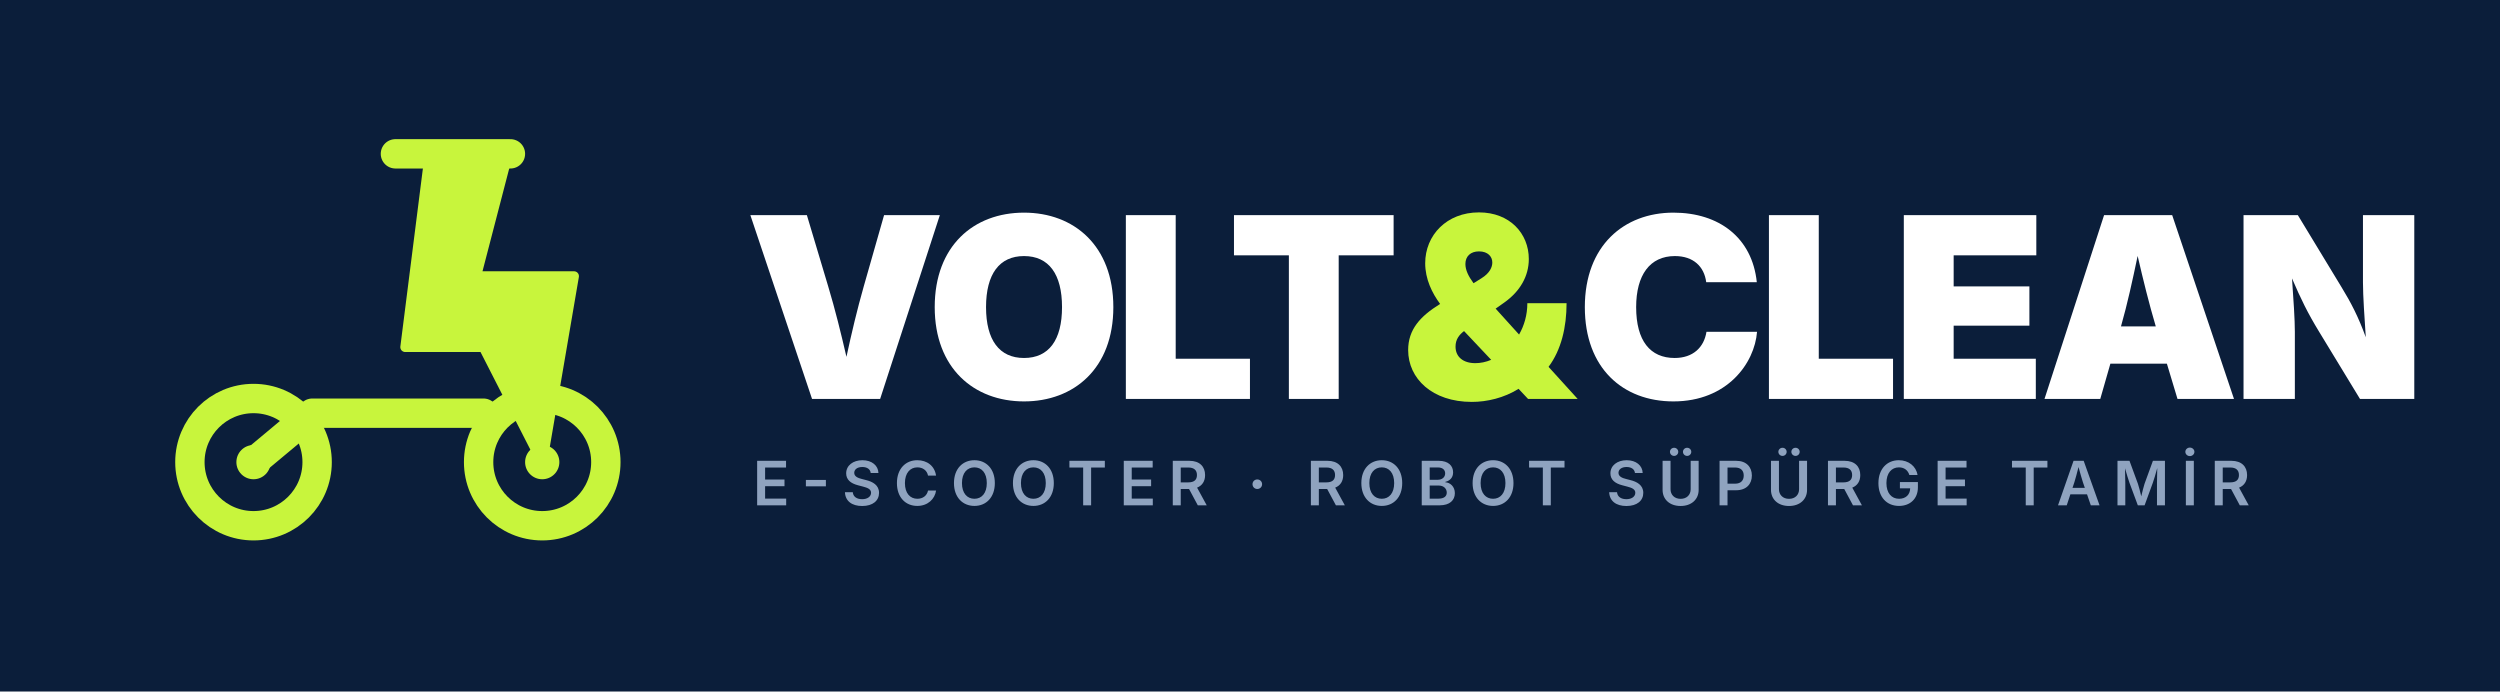
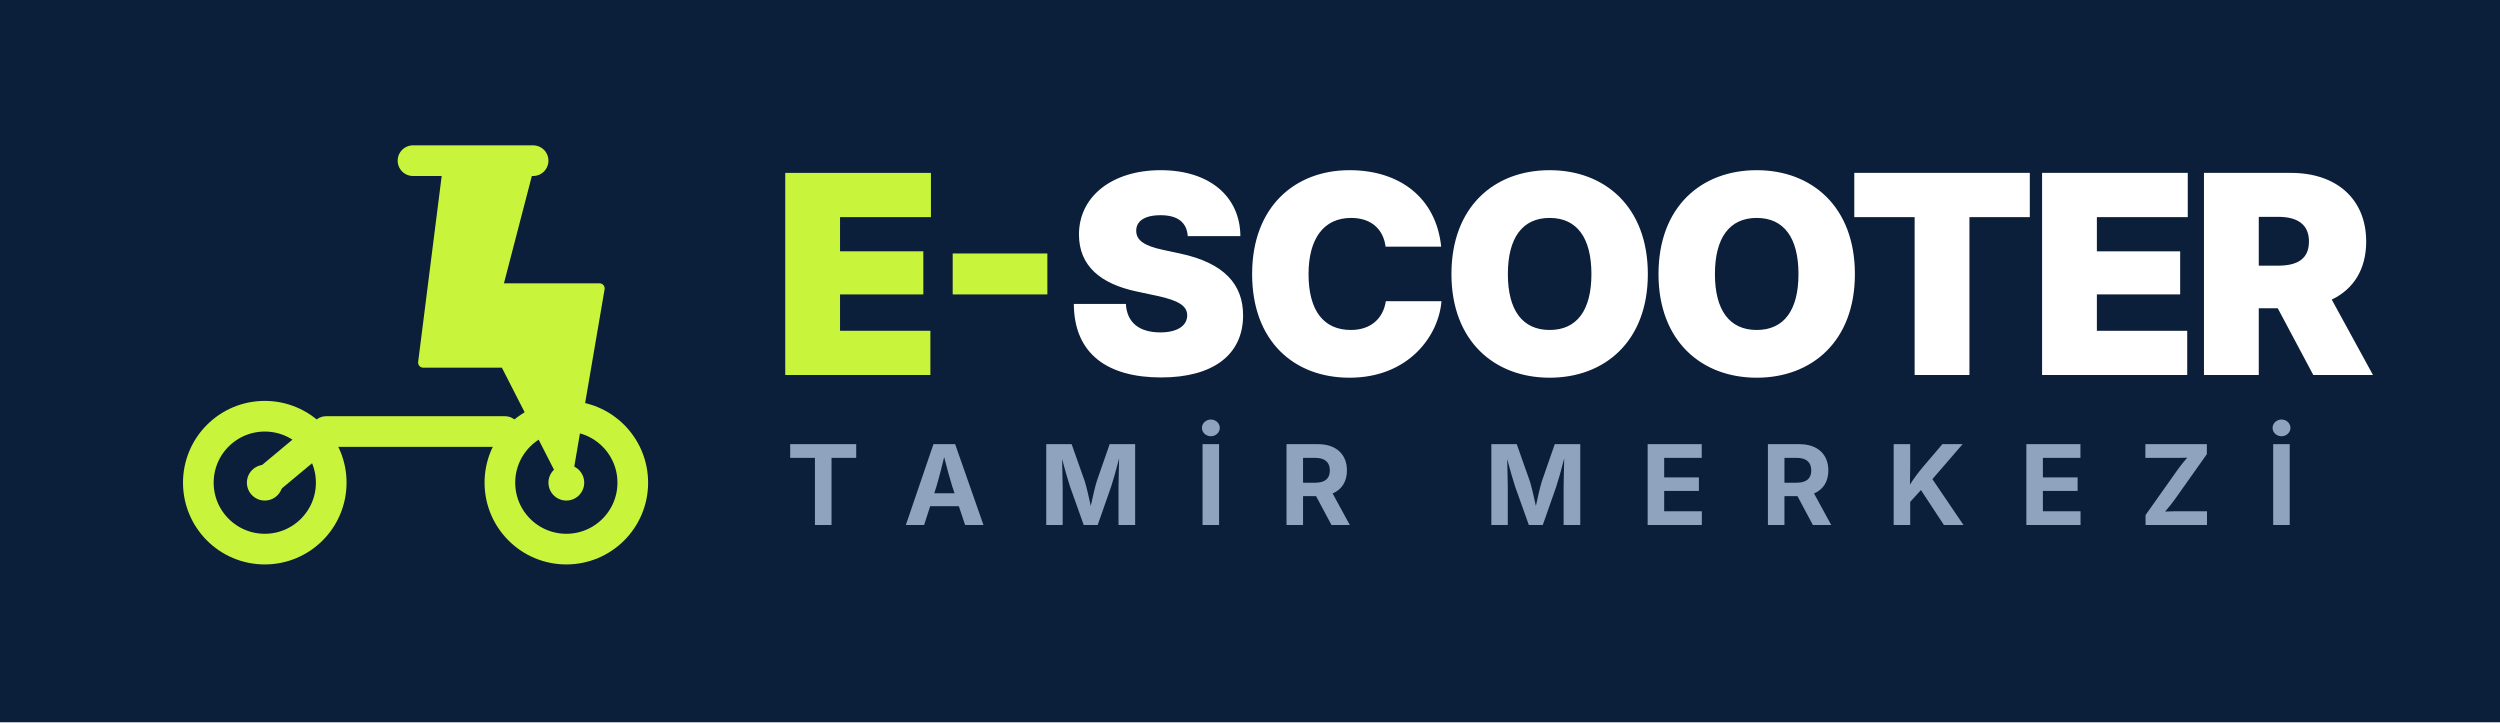
- <svg xmlns="http://www.w3.org/2000/svg" viewBox="0 0 1880 520" width="1880" height="520">
-   <rect width="1880" height="520" fill="#0B1E3A" />
+ <svg xmlns="http://www.w3.org/2000/svg" viewBox="0 0 1800 520" width="1800" height="520">
+   <rect width="1800" height="520" fill="#0B1E3A" />
  <g transform="translate(60 20) scale(0.92)">
    <circle cx="142" cy="356" r="52" fill="none" stroke="#C8F53C" stroke-width="24" />
    <circle cx="378" cy="356" r="52" fill="none" stroke="#C8F53C" stroke-width="24" />
    <path d="M142 356 L190 316 H330" fill="none" stroke="#C8F53C" stroke-width="24" stroke-linecap="round" stroke-linejoin="round" />
    <polygon points="286,104 350,104 324,204 404,204 378,356 330,262 266,262" fill="#C8F53C" stroke="#C8F53C" stroke-width="8" stroke-linejoin="round" />
    <path d="M258 104 H352" stroke="#C8F53C" stroke-width="24" stroke-linecap="round" />
    <circle cx="378" cy="356" r="14" fill="#C8F53C" />
    <circle cx="142" cy="356" r="14" fill="#C8F53C" />
  </g>
-   <text x="560" y="300" font-family="Inter" font-weight="900" font-size="190" letter-spacing="-6" fill="#FFFFFF">VOLT<tspan fill="#C8F53C">&amp;</tspan>CLEAN</text>
-   <text x="566" y="380" font-family="Inter" font-weight="600" font-size="46" letter-spacing="9" fill="#8FA3BF">E-SCOOTER · ROBOT SÜPÜRGE TAMİR</text>
+   <text x="556" y="270" font-family="Inter" font-weight="900" font-size="200" letter-spacing="-6" fill="#FFFFFF">
+     <tspan fill="#C8F53C">E-</tspan>SCOOTER</text>
+   <text x="566" y="378" font-family="Inter" font-weight="700" font-size="80" letter-spacing="38" textLength="1124" lengthAdjust="spacing" fill="#8FA3BF">TAMİR MERKEZİ</text>
</svg>
